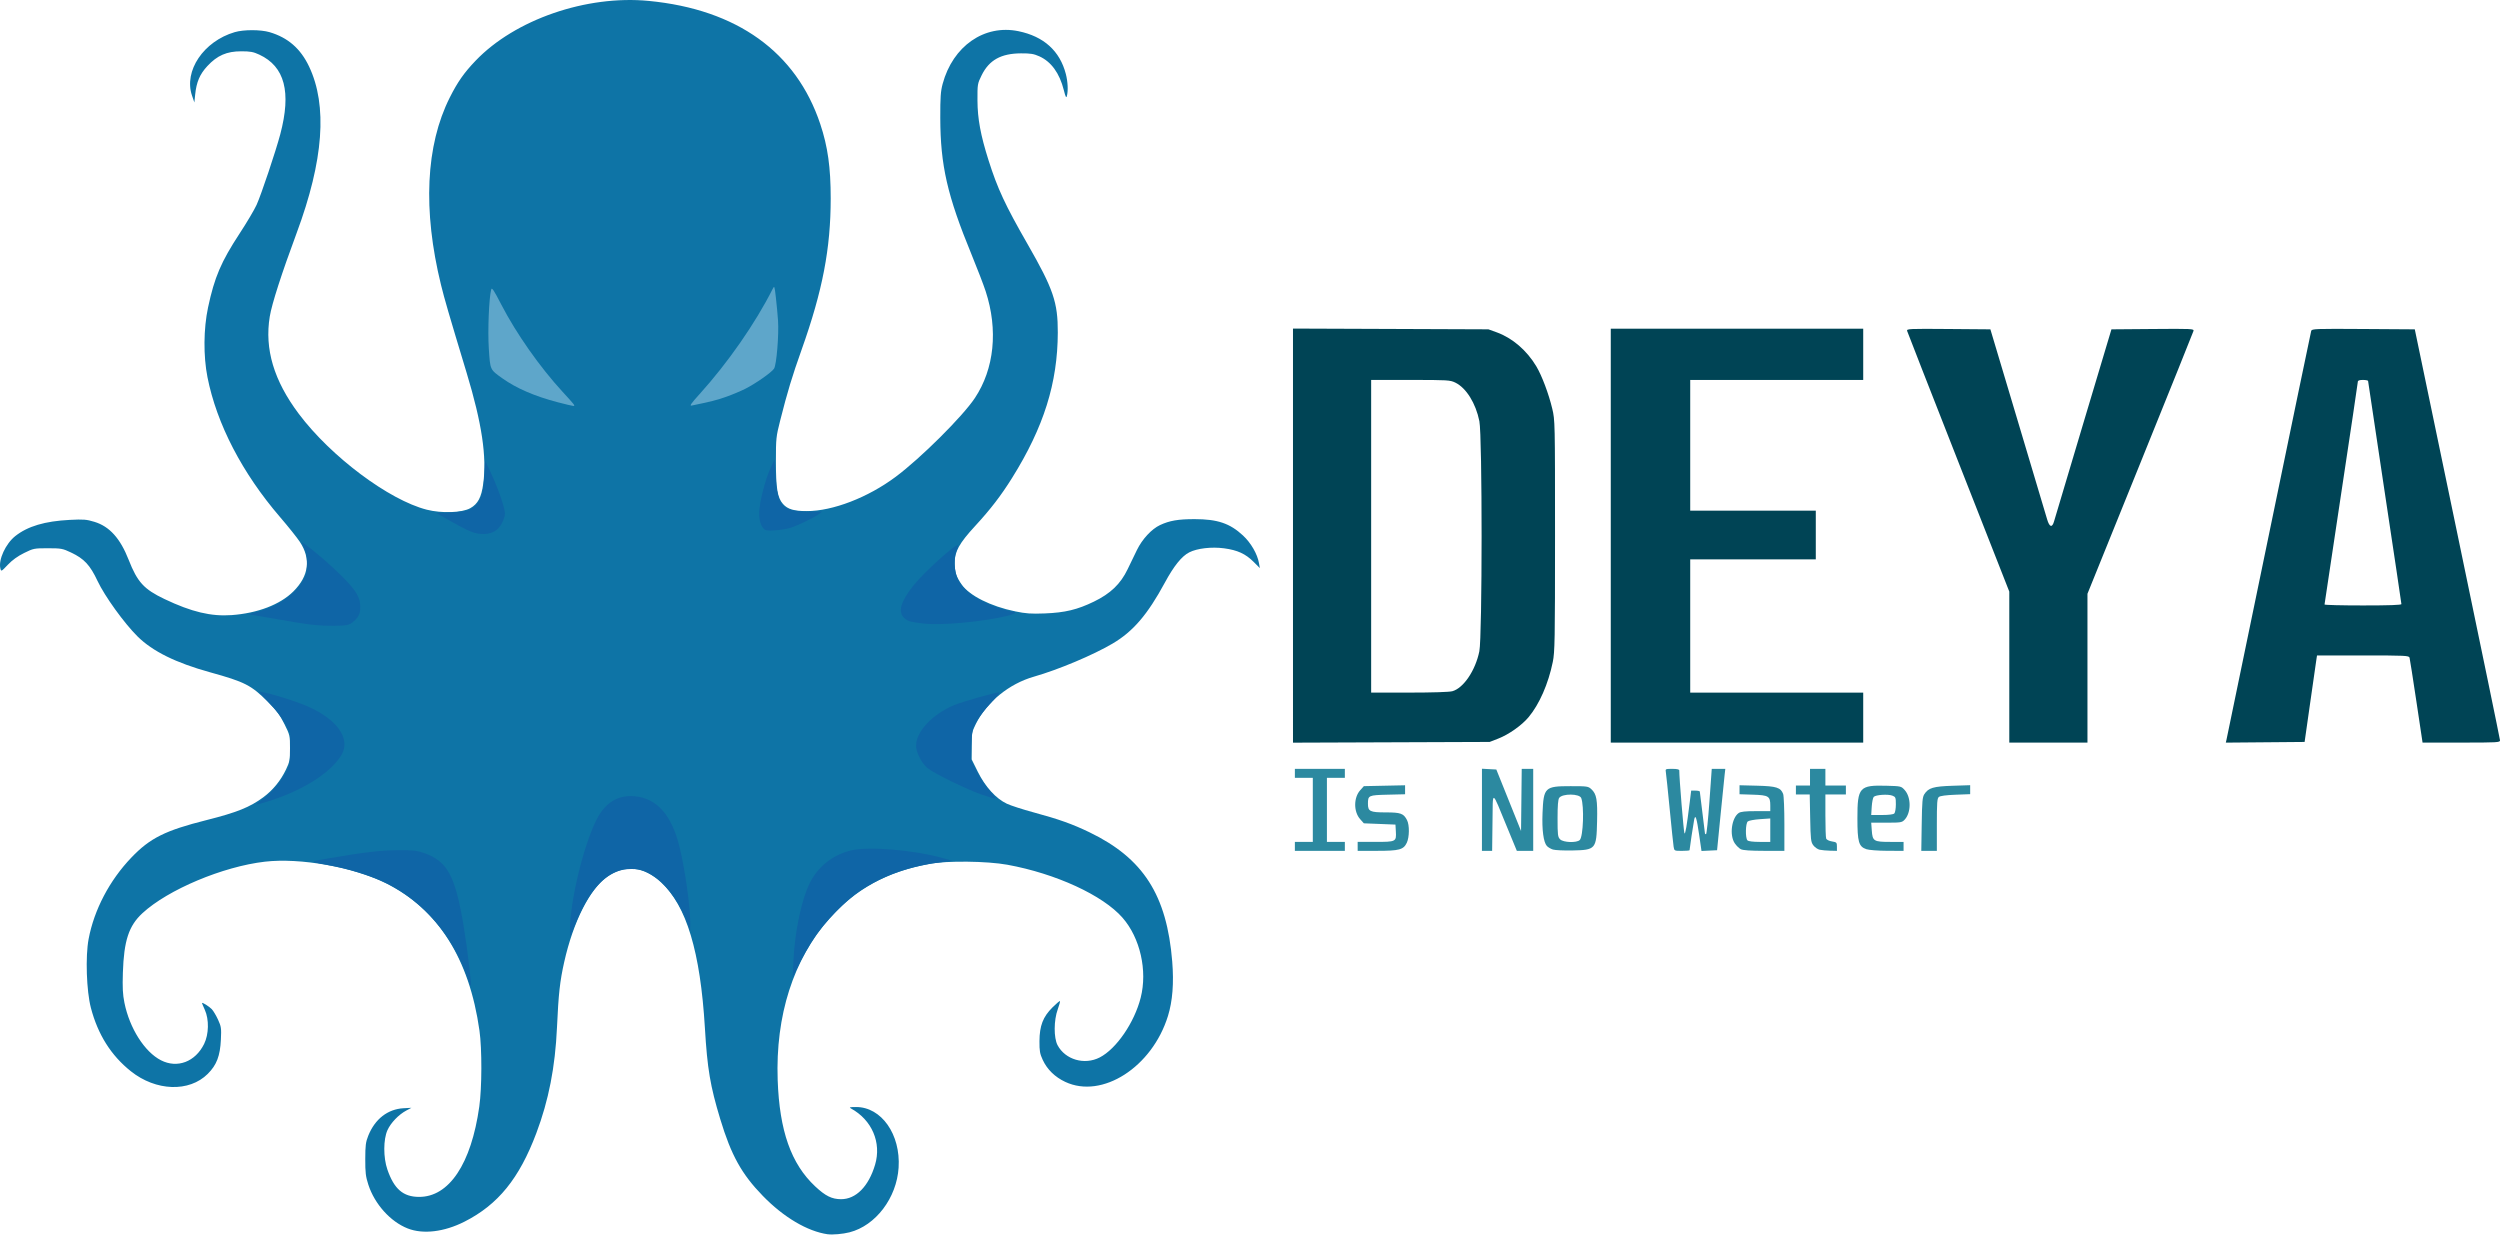
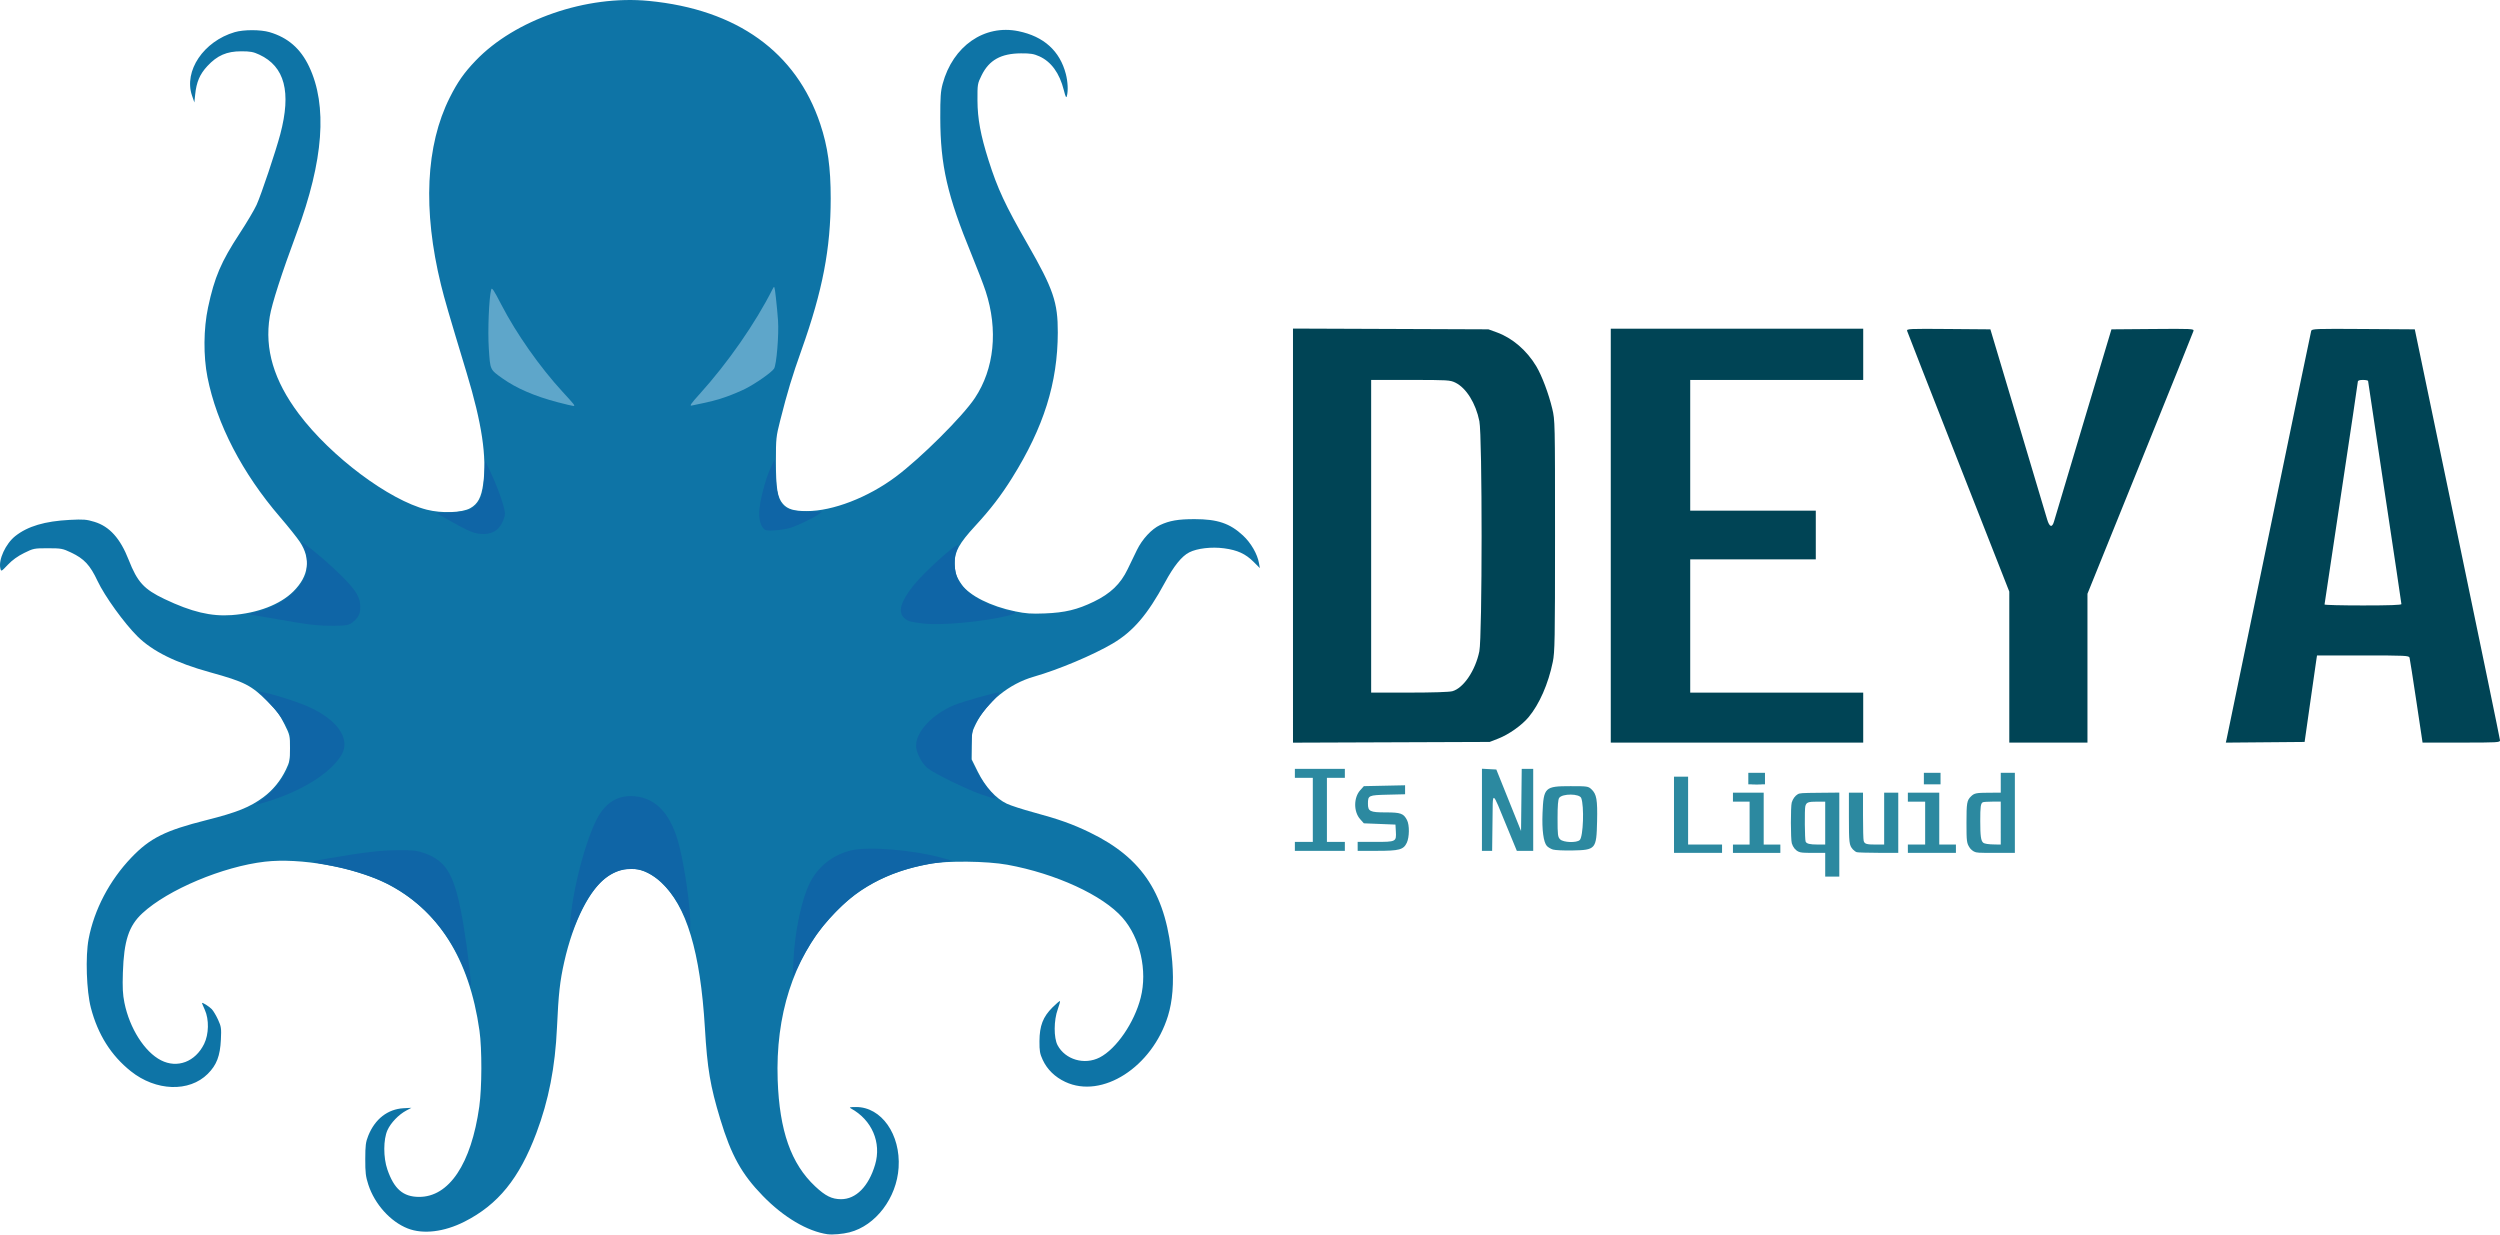
<svg xmlns="http://www.w3.org/2000/svg" width="975.486" height="481.698" viewBox="0 0 258.097 127.449" version="1.1" id="svg8">
  <defs id="defs2">
+     <rect x="169.128" y="91.861" width="54.115" height="16.136" id="rect150" />
    <rect x="130.608" y="84.484" width="132.159" height="31.221" id="rect656" />
    <rect x="135.202" y="83.476" width="100.409" height="18.124" id="rect617" />
    <rect x="133.482" y="81.227" width="102.923" height="16.801" id="rect611" />
    <rect x="133.35" y="80.169" width="124.09" height="12.568" id="rect605" />
  </defs>
  <g id="layer5" style="display:inline" transform="translate(-2.682324,-4.050857)">
    <path style="display:inline;fill:#0e74a6;fill-opacity:1;stroke-width:0.132" d="m 88.139,131.476 c -2.097,-0.3 -4.556,-1.754 -6.704,-3.964 -2.191,-2.253 -3.264,-4.19 -4.396,-7.931 -1.036,-3.423 -1.332,-5.182 -1.584,-9.409 -0.468,-7.842 -1.897,-12.599 -4.508,-15.014 -1.799,-1.663 -3.704,-1.874 -5.546,-0.613 -1.809,1.238 -3.535,4.646 -4.472,8.829 -0.443,1.977 -0.588,3.295 -0.744,6.733 -0.186,4.109 -0.856,7.54 -2.135,10.935 -1.763,4.682 -3.951,7.376 -7.414,9.131 -2.101,1.065 -4.277,1.325 -5.864,0.701 -1.78,-0.699 -3.407,-2.507 -4.061,-4.513 -0.274,-0.842 -0.323,-1.244 -0.319,-2.646 0.004,-1.414 0.048,-1.764 0.309,-2.414 0.693,-1.726 2.009,-2.749 3.65,-2.838 l 0.805,-0.044 -0.529,0.283 c -0.79,0.422 -1.601,1.267 -1.944,2.026 -0.432,0.956 -0.436,2.822 -0.008,4.062 0.693,2.012 1.623,2.818 3.26,2.827 3.111,0.017 5.398,-3.407 6.229,-9.327 0.275,-1.961 0.285,-5.938 0.019,-7.833 -1.046,-7.449 -4.299,-12.567 -9.685,-15.234 -3.351,-1.66 -8.832,-2.633 -12.467,-2.214 -4.336,0.5 -10.018,2.891 -12.645,5.319 -1.407,1.301 -1.911,2.832 -2.018,6.133 -0.05,1.554 -0.015,2.247 0.159,3.109 0.531,2.637 2.081,5.077 3.774,5.943 1.689,0.864 3.547,0.159 4.455,-1.689 0.491,-0.999 0.522,-2.521 0.072,-3.518 -0.16,-0.355 -0.291,-0.669 -0.291,-0.698 1.05e-4,-0.12 0.749,0.349 1.017,0.637 0.159,0.171 0.448,0.658 0.642,1.083 0.324,0.709 0.348,0.876 0.291,2.05 -0.081,1.691 -0.437,2.62 -1.353,3.535 -1.918,1.914 -5.354,1.797 -7.946,-0.271 -2.044,-1.631 -3.399,-3.782 -4.123,-6.545 -0.455,-1.736 -0.574,-5.297 -0.236,-7.094 0.569,-3.03 2.159,-6.06 4.417,-8.42 1.925,-2.012 3.502,-2.797 7.765,-3.869 3.125,-0.786 4.469,-1.327 5.854,-2.353 0.994,-0.738 1.796,-1.718 2.345,-2.868 0.375,-0.785 0.411,-0.975 0.412,-2.192 0.001,-1.307 -0.01,-1.356 -0.574,-2.496 C 31.584,77.87 31.248,77.419 30.329,76.499 28.616,74.785 27.961,74.451 24.359,73.454 20.83,72.477 18.436,71.293 16.886,69.76 15.509,68.397 13.489,65.597 12.753,64.03 11.979,62.383 11.374,61.733 10.016,61.091 9.143,60.678 9.008,60.653 7.629,60.652 c -1.42,-0.001 -1.49,0.013 -2.458,0.49 -0.665,0.328 -1.223,0.731 -1.681,1.214 -0.674,0.711 -0.686,0.717 -0.769,0.386 -0.223,-0.893 0.544,-2.56 1.54,-3.348 1.286,-1.016 3.054,-1.541 5.638,-1.672 1.406,-0.071 1.713,-0.047 2.531,0.202 1.559,0.475 2.667,1.705 3.537,3.926 0.898,2.294 1.577,3.036 3.701,4.047 2.791,1.329 4.804,1.81 6.931,1.656 2.675,-0.194 5.01,-1.089 6.371,-2.444 1.603,-1.596 1.832,-3.35 0.667,-5.121 -0.279,-0.423 -1.198,-1.574 -2.044,-2.557 -3.902,-4.535 -6.54,-9.619 -7.492,-14.441 -0.432,-2.185 -0.408,-5 0.061,-7.203 0.664,-3.118 1.342,-4.706 3.269,-7.647 0.732,-1.118 1.516,-2.441 1.742,-2.941 0.483,-1.068 1.98,-5.534 2.446,-7.295 1.153,-4.361 0.461,-6.989 -2.162,-8.211 -0.619,-0.288 -0.931,-0.346 -1.868,-0.346 -1.5,2.64e-4 -2.481,0.428 -3.499,1.525 -0.786,0.848 -1.126,1.647 -1.261,2.962 l -0.081,0.794 -0.244,-0.713 c -0.868,-2.539 1.2,-5.605 4.416,-6.547 0.924,-0.27 2.667,-0.269 3.59,0.003 1.894,0.558 3.199,1.692 4.079,3.544 1.919,4.038 1.5,9.697 -1.271,17.165 -1.575,4.246 -2.568,7.33 -2.785,8.647 -0.551,3.361 0.421,6.618 3.004,10.057 3.308,4.405 9.31,8.898 13.211,9.888 1.539,0.391 3.626,0.319 4.478,-0.153 0.791,-0.438 1.155,-1.121 1.345,-2.524 0.378,-2.786 -0.138,-6.244 -1.707,-11.429 -1.862,-6.156 -2.29,-7.626 -2.653,-9.104 -1.892,-7.719 -1.579,-14.404 0.904,-19.34 0.81,-1.61 1.476,-2.56 2.669,-3.806 4.064,-4.247 11.443,-6.794 17.878,-6.171 9.103,0.88 15.227,5.278 17.705,12.715 0.777,2.332 1.077,4.475 1.076,7.682 -0.002,5.179 -0.835,9.512 -3,15.601 -0.992,2.79 -1.463,4.348 -2.222,7.347 -0.414,1.638 -0.435,1.836 -0.435,4.167 -8e-5,2.82 0.155,3.766 0.726,4.418 0.478,0.546 1.135,0.744 2.457,0.742 2.692,-0.004 6.31,-1.398 9.182,-3.54 2.588,-1.929 6.9,-6.218 8.172,-8.128 2.011,-3.019 2.419,-7.036 1.119,-11.025 -0.214,-0.656 -0.864,-2.348 -1.444,-3.761 -2.522,-6.134 -3.23,-9.226 -3.242,-14.146 -0.005,-2.128 0.038,-2.742 0.244,-3.506 1.053,-3.905 4.305,-6.165 7.826,-5.44 2.616,0.539 4.274,2.037 4.892,4.418 0.206,0.793 0.251,1.74 0.108,2.272 -0.066,0.247 -0.134,0.118 -0.319,-0.616 -0.442,-1.748 -1.306,-2.934 -2.536,-3.484 -0.564,-0.252 -0.91,-0.307 -1.882,-0.302 -2.068,0.012 -3.289,0.692 -4.064,2.263 -0.428,0.868 -0.437,0.92 -0.43,2.608 0.007,1.869 0.326,3.591 1.139,6.155 0.935,2.948 1.722,4.64 4.032,8.664 2.661,4.637 3.132,6.014 3.122,9.135 -0.016,5.208 -1.449,9.768 -4.71,14.992 -1.151,1.843 -2.228,3.246 -3.823,4.977 -1.644,1.784 -2.129,2.66 -2.115,3.823 0.011,0.948 0.172,1.439 0.727,2.225 0.81,1.147 2.984,2.239 5.493,2.761 1.143,0.237 1.66,0.274 3.092,0.218 2.079,-0.081 3.353,-0.387 5.058,-1.215 1.724,-0.837 2.748,-1.818 3.482,-3.337 0.307,-0.634 0.742,-1.534 0.968,-1.999 0.539,-1.111 1.515,-2.165 2.381,-2.57 0.986,-0.461 1.885,-0.615 3.576,-0.613 2.36,0.002 3.638,0.434 4.989,1.687 0.822,0.762 1.489,1.917 1.653,2.86 l 0.088,0.507 -0.644,-0.644 c -0.83,-0.829 -1.662,-1.211 -3.039,-1.397 -1.293,-0.174 -2.785,-0.002 -3.608,0.418 -0.774,0.394 -1.583,1.399 -2.52,3.131 -1.782,3.295 -3.277,5.038 -5.39,6.284 -2.012,1.187 -5.605,2.698 -8.125,3.417 -2.558,0.73 -4.87,2.613 -5.996,4.88 -0.398,0.802 -0.425,0.947 -0.426,2.261 l -10e-4,1.404 0.638,1.288 c 0.764,1.543 1.872,2.758 2.996,3.286 0.4,0.188 1.635,0.588 2.743,0.888 2.641,0.716 4.016,1.206 5.787,2.061 5.555,2.683 7.986,6.483 8.54,13.345 0.18,2.229 0.034,4.084 -0.442,5.622 -1.633,5.276 -6.792,8.586 -10.598,6.801 -1.068,-0.501 -1.869,-1.281 -2.327,-2.268 -0.297,-0.639 -0.346,-0.921 -0.34,-1.938 0.011,-1.593 0.361,-2.504 1.342,-3.483 0.393,-0.392 0.741,-0.686 0.774,-0.654 0.033,0.033 -0.069,0.412 -0.226,0.842 -0.415,1.137 -0.425,2.954 -0.02,3.713 0.799,1.497 2.779,2.072 4.351,1.263 1.719,-0.884 3.577,-3.593 4.231,-6.171 0.71,-2.798 -0.054,-6.168 -1.873,-8.25 -2.027,-2.321 -6.892,-4.561 -11.889,-5.473 -2.092,-0.382 -6.252,-0.429 -8.062,-0.091 -4.369,0.816 -7.624,2.6 -10.329,5.663 -3.705,4.196 -5.559,9.995 -5.325,16.65 0.185,5.256 1.382,8.652 3.873,10.985 1.053,0.987 1.716,1.316 2.66,1.321 1.547,0.008 2.854,-1.312 3.522,-3.557 0.681,-2.287 -0.325,-4.63 -2.494,-5.812 -0.215,-0.117 -0.117,-0.144 0.529,-0.146 2.622,-0.007 4.613,2.827 4.395,6.255 -0.199,3.132 -2.368,5.989 -5.07,6.68 -0.689,0.176 -1.748,0.269 -2.247,0.198 z" id="path403" />
  </g>
  <g id="layer6" style="display:inline" transform="translate(-2.682324,-4.050857)">
    <path style="display:inline;fill:#0f65a6;fill-opacity:1;stroke-width:0.132" d="M 51.21,58.897 C 50.795,58.721 49.843,58.227 49.095,57.799 l -1.36,-0.779 1.521,-0.072 c 1.669,-0.079 2.114,-0.231 2.694,-0.918 0.47,-0.557 0.646,-1.266 0.738,-2.972 l 0.079,-1.452 0.619,1.321 c 0.726,1.549 1.429,3.582 1.424,4.119 -0.005,0.583 -0.45,1.429 -0.934,1.772 -0.644,0.458 -1.693,0.489 -2.665,0.078 z" id="path407" />
    <path style="display:inline;fill:#0f65a6;fill-opacity:1;stroke-width:0.132" d="m 81.489,58.596 c -0.34,-0.377 -0.496,-1.153 -0.404,-2.009 0.127,-1.184 0.685,-3.241 1.139,-4.199 l 0.423,-0.893 0.097,1.623 c 0.192,3.209 0.666,3.733 3.391,3.741 l 1.419,0.004 -0.331,0.258 c -0.429,0.335 -2.001,1.104 -2.845,1.393 -0.364,0.124 -1.108,0.254 -1.654,0.289 -0.877,0.056 -1.02,0.032 -1.235,-0.207 z" id="path409" />
    <path style="display:inline;fill:#0f65a6;fill-opacity:1;stroke-width:0.132" d="m 97.995,68.421 c -1.321,-0.159 -1.553,-0.223 -1.917,-0.53 -0.737,-0.621 -0.446,-1.695 0.927,-3.417 1.091,-1.369 4.377,-4.335 4.579,-4.133 0.033,0.033 -0.03,0.275 -0.141,0.539 -0.312,0.746 -0.261,2.142 0.109,2.938 0.577,1.243 2.088,2.289 4.399,3.045 0.555,0.182 1.117,0.33 1.249,0.331 0.584,5.29e-4 0.302,0.242 -0.51,0.437 -2.6,0.623 -6.862,1.011 -8.694,0.791 z" id="path411" />
    <path style="display:inline;fill:#0f65a6;fill-opacity:1;stroke-width:0.132" d="m 104.065,86.097 c -1.506,-0.511 -5.004,-2.222 -5.641,-2.76 -0.602,-0.508 -1.168,-1.62 -1.167,-2.292 0.001,-1.472 1.672,-3.254 3.944,-4.205 0.829,-0.347 4.24,-1.312 4.642,-1.313 0.099,-1.42e-4 -0.289,0.494 -0.862,1.099 -0.573,0.605 -1.249,1.482 -1.502,1.95 -0.436,0.807 -0.462,0.93 -0.51,2.391 l -0.051,1.54 0.629,1.221 c 0.361,0.7 0.936,1.553 1.349,2 0.396,0.428 0.639,0.777 0.54,0.776 -0.099,-0.002 -0.715,-0.184 -1.37,-0.406 z" id="path413" />
    <path style="display:inline;fill:#0f65a6;fill-opacity:1;stroke-width:0.132" d="m 84.599,103.174 c 0.14,-2.969 0.839,-6.276 1.682,-7.956 0.873,-1.741 2.39,-2.929 4.317,-3.383 1.787,-0.421 6.403,-0.034 9.36,0.785 l 1.058,0.293 -0.86,0.107 c -3.581,0.445 -6.219,1.362 -8.734,3.035 -1.392,0.926 -3.598,3.191 -4.665,4.791 -0.484,0.726 -1.186,1.944 -1.561,2.708 l -0.681,1.388 z" id="path415" />
    <path style="display:inline;fill:#0f65a6;fill-opacity:1;stroke-width:0.132" d="m 61.523,100.067 c -0.004,-2.912 1.389,-8.711 2.732,-11.372 0.895,-1.773 2.193,-2.583 3.913,-2.443 2.299,0.188 3.84,1.903 4.658,5.186 0.574,2.301 1.141,6.353 1.12,8.005 l -0.009,0.728 -0.244,-0.687 c -0.727,-2.049 -2.114,-4.033 -3.442,-4.922 -1.008,-0.675 -1.665,-0.859 -2.784,-0.781 -2.117,0.148 -3.922,2.042 -5.378,5.644 l -0.565,1.396 z" id="path417" />
    <path style="display:inline;fill:#0f65a6;fill-opacity:1;stroke-width:0.132" d="m 50.944,105.005 c -1.531,-4.357 -4.476,-7.808 -8.321,-9.749 -1.355,-0.684 -3.764,-1.461 -5.571,-1.798 -2.535,-0.472 -2.511,-0.44 -0.592,-0.769 3.845,-0.658 5.46,-0.85 7.274,-0.864 1.606,-0.013 1.966,0.025 2.712,0.285 2.412,0.839 3.226,2.322 4.086,7.444 0.377,2.249 0.86,6.199 0.768,6.291 -0.025,0.025 -0.185,-0.353 -0.357,-0.841 z" id="path419" />
    <path style="display:inline;fill:#0f65a6;fill-opacity:1;stroke-width:0.132" d="m 29.378,86.862 c 1.237,-0.858 2.204,-1.946 2.902,-3.263 0.323,-0.61 0.351,-0.789 0.352,-2.25 l 0.001,-1.587 -0.526,-0.993 c -0.345,-0.65 -0.914,-1.399 -1.652,-2.17 l -1.125,-1.177 0.513,0.095 c 0.803,0.148 2.663,0.71 3.932,1.188 3.572,1.345 5.267,3.57 4.103,5.384 -1.126,1.754 -3.75,3.441 -7.083,4.553 -1.508,0.503 -1.915,0.567 -1.416,0.221 z" id="path421" />
    <path style="display:inline;fill:#0f65a6;fill-opacity:1;stroke-width:0.033" d="M 36.122,68.64 C 34.949,68.568 34.65,68.533 33.162,68.295 32.265,68.151 29.531,67.683 28.615,67.516 l -0.297,-0.054 0.562,-0.146 c 1.743,-0.452 2.924,-1.049 4.028,-2.037 0.644,-0.577 1.252,-1.48 1.396,-2.077 0.072,-0.296 0.099,-1.091 0.054,-1.554 -0.043,-0.436 -0.103,-0.643 -0.336,-1.15 -0.165,-0.36 -0.188,-0.434 -0.135,-0.434 0.047,0 0.605,0.405 1.055,0.767 1.888,1.517 3.795,3.359 4.4,4.251 0.177,0.261 0.348,0.608 0.436,0.886 0.093,0.293 0.129,0.955 0.067,1.235 -0.092,0.417 -0.344,0.778 -0.765,1.095 -0.315,0.238 -0.466,0.287 -1.006,0.332 -0.361,0.03 -1.544,0.037 -1.951,0.012 z" id="path454" />
  </g>
  <g id="layer7" transform="translate(-2.682324,-4.050857)">
    <path style="display:inline;fill:#5ea6ca;fill-opacity:1;stroke-width:0.132" d="m 74.886,44.759 c 2.945,-3.259 5.777,-7.331 7.558,-10.867 0.189,-0.374 0.197,-0.354 0.337,0.86 0.079,0.684 0.179,1.75 0.223,2.368 0.104,1.473 -0.153,4.599 -0.41,4.99 -0.256,0.39 -1.89,1.535 -2.971,2.081 -0.473,0.239 -1.366,0.613 -1.985,0.83 -0.967,0.34 -1.539,0.485 -3.552,0.901 -0.24,0.05 -0.058,-0.214 0.8,-1.164 z" id="path425" />
    <path style="display:inline;fill:#5ea6ca;fill-opacity:1;stroke-width:0.132" d="M 60.235,45.572 C 57.878,44.954 55.99,44.137 54.554,43.115 53.259,42.193 53.293,42.267 53.147,40.049 c -0.122,-1.848 0.015,-5.228 0.246,-6.106 0.067,-0.253 0.254,0.026 1.047,1.56 1.542,2.984 3.976,6.447 6.331,9.006 1.233,1.34 1.324,1.458 1.111,1.452 -0.102,-0.003 -0.843,-0.178 -1.646,-0.389 z" id="path427" />
    <text xml:space="preserve" id="text654" style="font-style:normal;font-weight:normal;font-size:10.583px;line-height:1.25;font-family:sans-serif;white-space:pre;shape-inside:url(#rect656);fill:#000000;fill-opacity:1;stroke:none;" />
    <text xml:space="preserve" style="font-style:normal;font-weight:normal;font-size:10.583px;line-height:1.25;font-family:sans-serif;fill:#000000;fill-opacity:1;stroke:none;stroke-width:0.265" x="136.165" y="93.215" id="text662">
      <tspan id="tspan660" x="136.165" y="93.215" style="stroke-width:0.265" />
    </text>
    <text xml:space="preserve" style="font-style:normal;font-weight:normal;font-size:10.583px;line-height:1.25;font-family:sans-serif;fill:#000000;fill-opacity:1;stroke:none;stroke-width:0.265" x="142.515" y="89.511" id="text666">
      <tspan id="tspan664" x="142.515" y="89.511" style="stroke-width:0.265" />
    </text>
  </g>
  <g id="layer9" style="display:inline">
    <path style="fill:#004455;fill-opacity:1;stroke-width:0.132" d="M 133.486,55.298 V 33.921 l 10.087,0.039 10.087,0.039 0.853,0.308 c 1.62,0.585 3.113,1.867 4.097,3.518 0.575,0.965 1.273,2.82 1.642,4.364 0.284,1.188 0.287,1.347 0.287,13.109 0,10.815 -0.021,12.01 -0.231,13.04 -0.461,2.259 -1.39,4.377 -2.504,5.707 -0.707,0.845 -2.037,1.783 -3.132,2.209 l -0.879,0.342 -10.153,0.038 -10.153,0.038 z m 16.455,16.062 c 1.149,-0.319 2.378,-2.137 2.784,-4.117 0.309,-1.512 0.313,-22.215 0.004,-23.758 -0.371,-1.854 -1.361,-3.441 -2.484,-3.985 -0.541,-0.262 -0.784,-0.276 -4.63,-0.276 h -4.059 v 16.14 16.14 l 3.936,-7.94e-4 c 2.404,-5.29e-4 4.135,-0.056 4.449,-0.143 z" id="path595" />
    <path style="fill:#004455;fill-opacity:1;stroke-width:0.132" d="M 166.294,55.299 V 33.934 h 13.031 13.031 v 2.646 2.646 h -8.93 -8.93 v 6.747 6.747 h 6.482 6.482 v 2.514 2.514 h -6.482 -6.482 v 6.879 6.879 h 8.93 8.93 v 2.58 2.58 h -13.031 -13.031 z" id="path597" />
    <path style="fill:#004455;fill-opacity:1;stroke-width:0.132" d="M 207.437,68.87 V 61.077 L 202.197,47.737 c -2.882,-7.337 -5.271,-13.445 -5.308,-13.574 -0.064,-0.22 0.18,-0.231 4.264,-0.198 l 4.332,0.035 2.827,9.459 c 1.555,5.202 2.918,9.771 3.03,10.153 0.243,0.828 0.524,0.906 0.721,0.198 0.076,-0.273 1.439,-4.842 3.029,-10.153 l 2.891,-9.657 4.268,-0.035 c 4.023,-0.033 4.264,-0.022 4.204,0.198 -0.035,0.128 -2.513,6.287 -5.506,13.685 l -5.442,13.452 v 7.682 7.682 h -4.035 -4.035 z" id="path599" />
    <path style="fill:#004455;fill-opacity:1;stroke-width:0.132" d="m 229.86,76.368 c 0.039,-0.165 2.007,-9.676 4.373,-21.136 2.366,-11.46 4.334,-20.941 4.373,-21.069 0.067,-0.218 0.409,-0.231 5.383,-0.198 l 5.311,0.035 4.395,21.101 c 2.417,11.605 4.399,21.205 4.403,21.332 0.007,0.216 -0.268,0.231 -3.994,0.231 l -4.002,-5.29e-4 -0.639,-4.266 c -0.351,-2.346 -0.668,-4.37 -0.703,-4.498 -0.06,-0.215 -0.404,-0.232 -4.81,-0.232 h -4.745 l -0.084,0.562 c -0.046,0.309 -0.334,2.318 -0.64,4.465 l -0.556,3.903 -4.067,0.035 -4.067,0.035 z m 18.059,-14.002 c 0,-0.078 -0.774,-5.267 -1.72,-11.53 -0.946,-6.263 -1.72,-11.438 -1.72,-11.5 0,-0.061 -0.238,-0.112 -0.529,-0.112 -0.356,0 -0.529,0.058 -0.529,0.178 0,0.098 -0.774,5.292 -1.719,11.542 -0.946,6.25 -1.719,11.409 -1.72,11.463 -2.7e-4,0.055 1.785,0.099 3.968,0.099 2.741,0 3.969,-0.044 3.969,-0.142 z" id="path601" />
    <path style="fill:#2c89a0;fill-opacity:1;stroke-width:0.132" d="m 133.681,87.379 v -0.463 h 0.926 0.926 v -3.307 -3.307 h -0.926 -0.926 v -0.463 -0.463 h 2.58 2.58 v 0.463 0.463 h -0.926 -0.926 v 3.307 3.307 h 0.926 0.926 v 0.463 0.463 h -2.58 -2.58 z" id="path674" />
    <path style="fill:#2c89a0;fill-opacity:1;stroke-width:0.132" d="m 140.163,87.379 v -0.463 h 1.836 c 2.131,0 2.168,-0.019 2.107,-1.081 l -0.04,-0.705 -1.632,-0.066 -1.632,-0.066 -0.376,-0.422 c -0.689,-0.772 -0.69,-2.221 -0.002,-2.991 l 0.379,-0.424 2.128,-0.045 2.128,-0.045 v 0.464 0.464 l -1.791,0.043 c -1.987,0.048 -2.04,0.072 -2.043,0.927 -0.003,0.797 0.211,0.902 1.83,0.902 1.554,0 1.847,0.106 2.204,0.795 0.265,0.512 0.252,1.762 -0.024,2.343 -0.338,0.713 -0.774,0.831 -3.082,0.831 h -1.989 z" id="path676" />
    <path style="fill:#2c89a0;fill-opacity:1;stroke-width:0.132" d="m 152.995,83.603 v -4.24 l 0.742,0.04 0.742,0.04 1.276,3.175 1.276,3.175 0.035,-3.208 0.035,-3.208 h 0.593 0.593 v 4.233 4.233 h -0.845 -0.845 l -1.022,-2.48 c -1.62,-3.934 -1.45,-3.881 -1.492,-0.463 l -0.036,2.943 h -0.527 -0.527 z" id="path678" />
    <path style="fill:#2c89a0;fill-opacity:1;stroke-width:0.132" d="m 160.327,87.707 c -0.224,-0.069 -0.507,-0.235 -0.629,-0.369 -0.352,-0.388 -0.52,-1.665 -0.449,-3.398 0.109,-2.656 0.236,-2.778 2.892,-2.778 1.741,0 1.828,0.013 2.158,0.323 0.533,0.501 0.633,1.071 0.582,3.32 -0.065,2.866 -0.135,2.948 -2.558,2.996 -0.873,0.017 -1.771,-0.025 -1.995,-0.094 z m 2.769,-0.988 c 0.358,-0.358 0.466,-3.503 0.148,-4.33 -0.178,-0.463 -1.938,-0.478 -2.273,-0.02 -0.12,0.164 -0.17,0.792 -0.17,2.125 0,1.717 0.025,1.918 0.265,2.158 0.334,0.334 1.718,0.38 2.03,0.067 z" id="path680" />
-     <path style="fill:#2c89a0;fill-opacity:1;stroke-width:0.132" d="m 172.782,87.413 c -0.038,-0.236 -0.22,-1.978 -0.403,-3.87 -0.184,-1.892 -0.362,-3.603 -0.396,-3.803 -0.062,-0.36 -0.055,-0.364 0.662,-0.364 0.493,0 0.724,0.053 0.722,0.165 -0.011,0.71 0.458,6.407 0.534,6.492 0.095,0.107 0.236,-0.724 0.542,-3.185 l 0.152,-1.224 h 0.446 c 0.245,0 0.446,0.045 0.446,0.099 8e-5,0.055 0.119,1.022 0.264,2.15 0.145,1.128 0.264,2.095 0.264,2.15 8e-5,0.055 0.051,0.099 0.112,0.099 0.062,0 0.22,-1.518 0.352,-3.373 l 0.24,-3.373 h 0.7 0.7 l -0.072,0.628 c -0.04,0.346 -0.231,2.236 -0.425,4.2 l -0.353,3.572 -0.804,0.039 -0.804,0.039 -0.237,-1.626 c -0.265,-1.817 -0.393,-2.216 -0.518,-1.615 -0.077,0.369 -0.479,3.024 -0.479,3.163 0,0.037 -0.354,0.067 -0.788,0.067 -0.786,0 -0.788,-7.94e-4 -0.857,-0.43 z" id="path682" />
-     <path style="fill:#2c89a0;fill-opacity:1;stroke-width:0.132" d="m 179.722,87.673 c -0.18,-0.091 -0.462,-0.367 -0.628,-0.613 -0.561,-0.833 -0.33,-2.609 0.407,-3.125 0.203,-0.142 0.672,-0.194 1.769,-0.194 h 1.492 v -0.57 c 0,-0.972 -0.165,-1.077 -1.775,-1.129 l -1.4,-0.045 v -0.464 -0.464 l 1.825,0.046 c 1.989,0.05 2.426,0.189 2.679,0.855 0.07,0.183 0.126,1.579 0.126,3.102 v 2.77 l -2.084,-0.002 c -1.401,-0.001 -2.191,-0.056 -2.41,-0.167 z m 3.039,-1.966 v -1.21 l -1.063,0.073 c -0.585,0.04 -1.15,0.145 -1.257,0.234 -0.241,0.2 -0.268,1.72 -0.035,1.954 0.098,0.098 0.579,0.159 1.257,0.159 h 1.098 z" id="path684" />
-     <path style="fill:#2c89a0;fill-opacity:1;stroke-width:0.132" d="m 187.868,87.728 c -0.211,-0.046 -0.508,-0.251 -0.661,-0.456 -0.254,-0.34 -0.282,-0.583 -0.326,-2.811 l -0.048,-2.439 h -0.713 -0.713 v -0.463 -0.463 h 0.728 0.728 V 80.236 79.376 h 0.794 0.794 v 0.86 0.86 h 1.058 1.058 v 0.463 0.463 h -1.058 -1.058 v 2.172 c 0,1.195 0.036,2.266 0.081,2.382 0.045,0.118 0.306,0.246 0.595,0.292 0.48,0.077 0.515,0.112 0.515,0.528 v 0.446 l -0.695,-0.016 c -0.382,-0.009 -0.867,-0.053 -1.077,-0.099 z" id="path686" />
-     <path style="fill:#2c89a0;fill-opacity:1;stroke-width:0.132" d="m 192.683,87.67 c -0.791,-0.27 -0.926,-0.735 -0.926,-3.203 -2.6e-4,-3.198 0.206,-3.426 3.021,-3.347 1.493,0.042 1.501,0.044 1.871,0.458 0.669,0.749 0.661,2.323 -0.014,3.042 -0.276,0.294 -0.384,0.312 -1.873,0.312 h -1.58 l 0.059,0.812 c 0.079,1.098 0.202,1.173 1.917,1.173 h 1.364 v 0.463 0.463 l -1.687,-0.007 c -0.939,-0.004 -1.892,-0.077 -2.15,-0.165 z m 2.884,-3.69 c 0.087,-0.087 0.159,-0.506 0.159,-0.929 0,-0.718 -0.025,-0.78 -0.364,-0.911 -0.442,-0.171 -1.703,-0.088 -1.917,0.126 -0.085,0.085 -0.179,0.541 -0.209,1.014 l -0.055,0.86 h 1.113 c 0.69,0 1.174,-0.06 1.272,-0.159 z" id="path688" />
-     <path style="fill:#2c89a0;fill-opacity:1;stroke-width:0.132" d="m 198.395,85.091 c 0.036,-2.356 0.076,-2.802 0.275,-3.106 0.427,-0.65 0.923,-0.798 2.909,-0.863 l 1.819,-0.06 v 0.463 0.463 l -1.511,0.058 c -0.974,0.037 -1.585,0.119 -1.72,0.231 -0.178,0.148 -0.209,0.574 -0.209,2.869 v 2.696 h -0.803 -0.803 z" id="path690" />
+     <path style="fill:#2c89a0;fill-opacity:1;stroke-width:0.066" d="M 172.821,84.116 V 80.18 h 0.728 0.728 v 3.506 3.506 h 1.753 1.753 v 0.43 0.43 h -2.48 -2.48 z" id="path999" />
+     <path style="fill:#2c89a0;fill-opacity:1;stroke-width:0.066" d="m 178.907,87.622 v -0.43 h 0.86 0.86 v -2.216 -2.216 h -0.86 -0.86 v -0.463 -0.463 h 1.587 1.587 v 2.679 2.679 h 0.86 0.86 v 0.43 0.43 h -2.447 -2.447 z" id="path1001" />
+     <path style="fill:#2c89a0;fill-opacity:1;stroke-width:0.066" d="m 180.908,80.991 c 0.246,-0.013 0.647,-0.013 0.893,0 0.246,0.013 0.045,0.023 -0.446,0.023 -0.491,0 -0.692,-0.01 -0.446,-0.023 z" id="path1003" />
+     <path style="fill:#2c89a0;fill-opacity:1;stroke-width:0.066" d="m 180.494,80.379 v -0.595 h 0.86 0.86 v 0.595 0.595 h -0.86 -0.86 z" id="path1005" />
+     <path style="fill:#2c89a0;fill-opacity:1;stroke-width:0.066" d="m 188.432,89.275 v -1.224 l -1.24,-0.001 c -1.068,-0.001 -1.278,-0.019 -1.512,-0.125 -0.325,-0.148 -0.576,-0.459 -0.697,-0.866 -0.121,-0.406 -0.126,-3.813 -0.006,-4.207 0.115,-0.377 0.34,-0.69 0.612,-0.85 0.217,-0.128 0.353,-0.137 2.265,-0.156 l 2.034,-0.02 V 86.163 90.499 h -0.728 -0.728 z m 0,-4.299 v -2.216 h -0.797 c -0.968,0 -1.147,0.067 -1.256,0.473 -0.086,0.318 -0.058,3.457 0.032,3.652 0.103,0.223 0.423,0.302 1.244,0.304 l 0.777,0.003 z" id="path1009" />
+     <path style="fill:#2c89a0;fill-opacity:1;stroke-width:0.066" d="m 191.696,87.979 c -0.115,-0.033 -0.299,-0.164 -0.411,-0.291 -0.38,-0.433 -0.406,-0.654 -0.406,-3.386 v -2.468 h 0.728 0.728 l 2.7e-4,2.365 c 2.2e-4,1.398 0.028,2.464 0.068,2.607 0.091,0.328 0.288,0.386 1.298,0.386 h 0.817 v -2.679 -2.679 h 0.728 0.728 v 3.109 3.109 l -2.034,-0.006 c -1.119,-0.003 -2.128,-0.033 -2.242,-0.066 z" id="path1011" />
+     <path style="fill:#2c89a0;fill-opacity:1;stroke-width:0.066" d="m 196.965,87.622 v -0.43 h 0.893 0.893 v -2.216 -2.216 h -0.893 -0.893 v -0.463 -0.463 h 1.621 1.621 v 2.679 2.679 h 0.86 0.86 v 0.43 0.43 h -2.48 -2.48 z" id="path1013" />
+     <path style="fill:#2c89a0;fill-opacity:1;stroke-width:0.066" d="m 198.618,80.379 v -0.595 h 0.86 0.86 v 0.595 0.595 h -0.86 -0.86 z" id="path1015" />
+     <path style="fill:#2c89a0;fill-opacity:1;stroke-width:0.066" d="m 203.8,87.915 c -0.151,-0.075 -0.349,-0.246 -0.439,-0.38 -0.322,-0.477 -0.344,-0.647 -0.344,-2.592 0,-2.05 0.045,-2.312 0.463,-2.721 0.347,-0.339 0.534,-0.377 1.869,-0.383 l 1.207,-0.005 v -1.025 -1.025 h 0.728 0.728 v 4.134 4.134 l -1.968,-5.3e-5 c -1.852,-5.1e-5 -1.984,-0.008 -2.243,-0.136 z m 2.755,-2.94 v -2.216 h -0.864 c -0.475,0 -0.919,0.029 -0.985,0.065 -0.224,0.12 -0.267,0.436 -0.267,1.951 0,1.526 0.069,2.028 0.304,2.223 0.14,0.116 0.534,0.175 1.234,0.185 l 0.579,0.008 z" id="path1017" />
  </g>
</svg>
